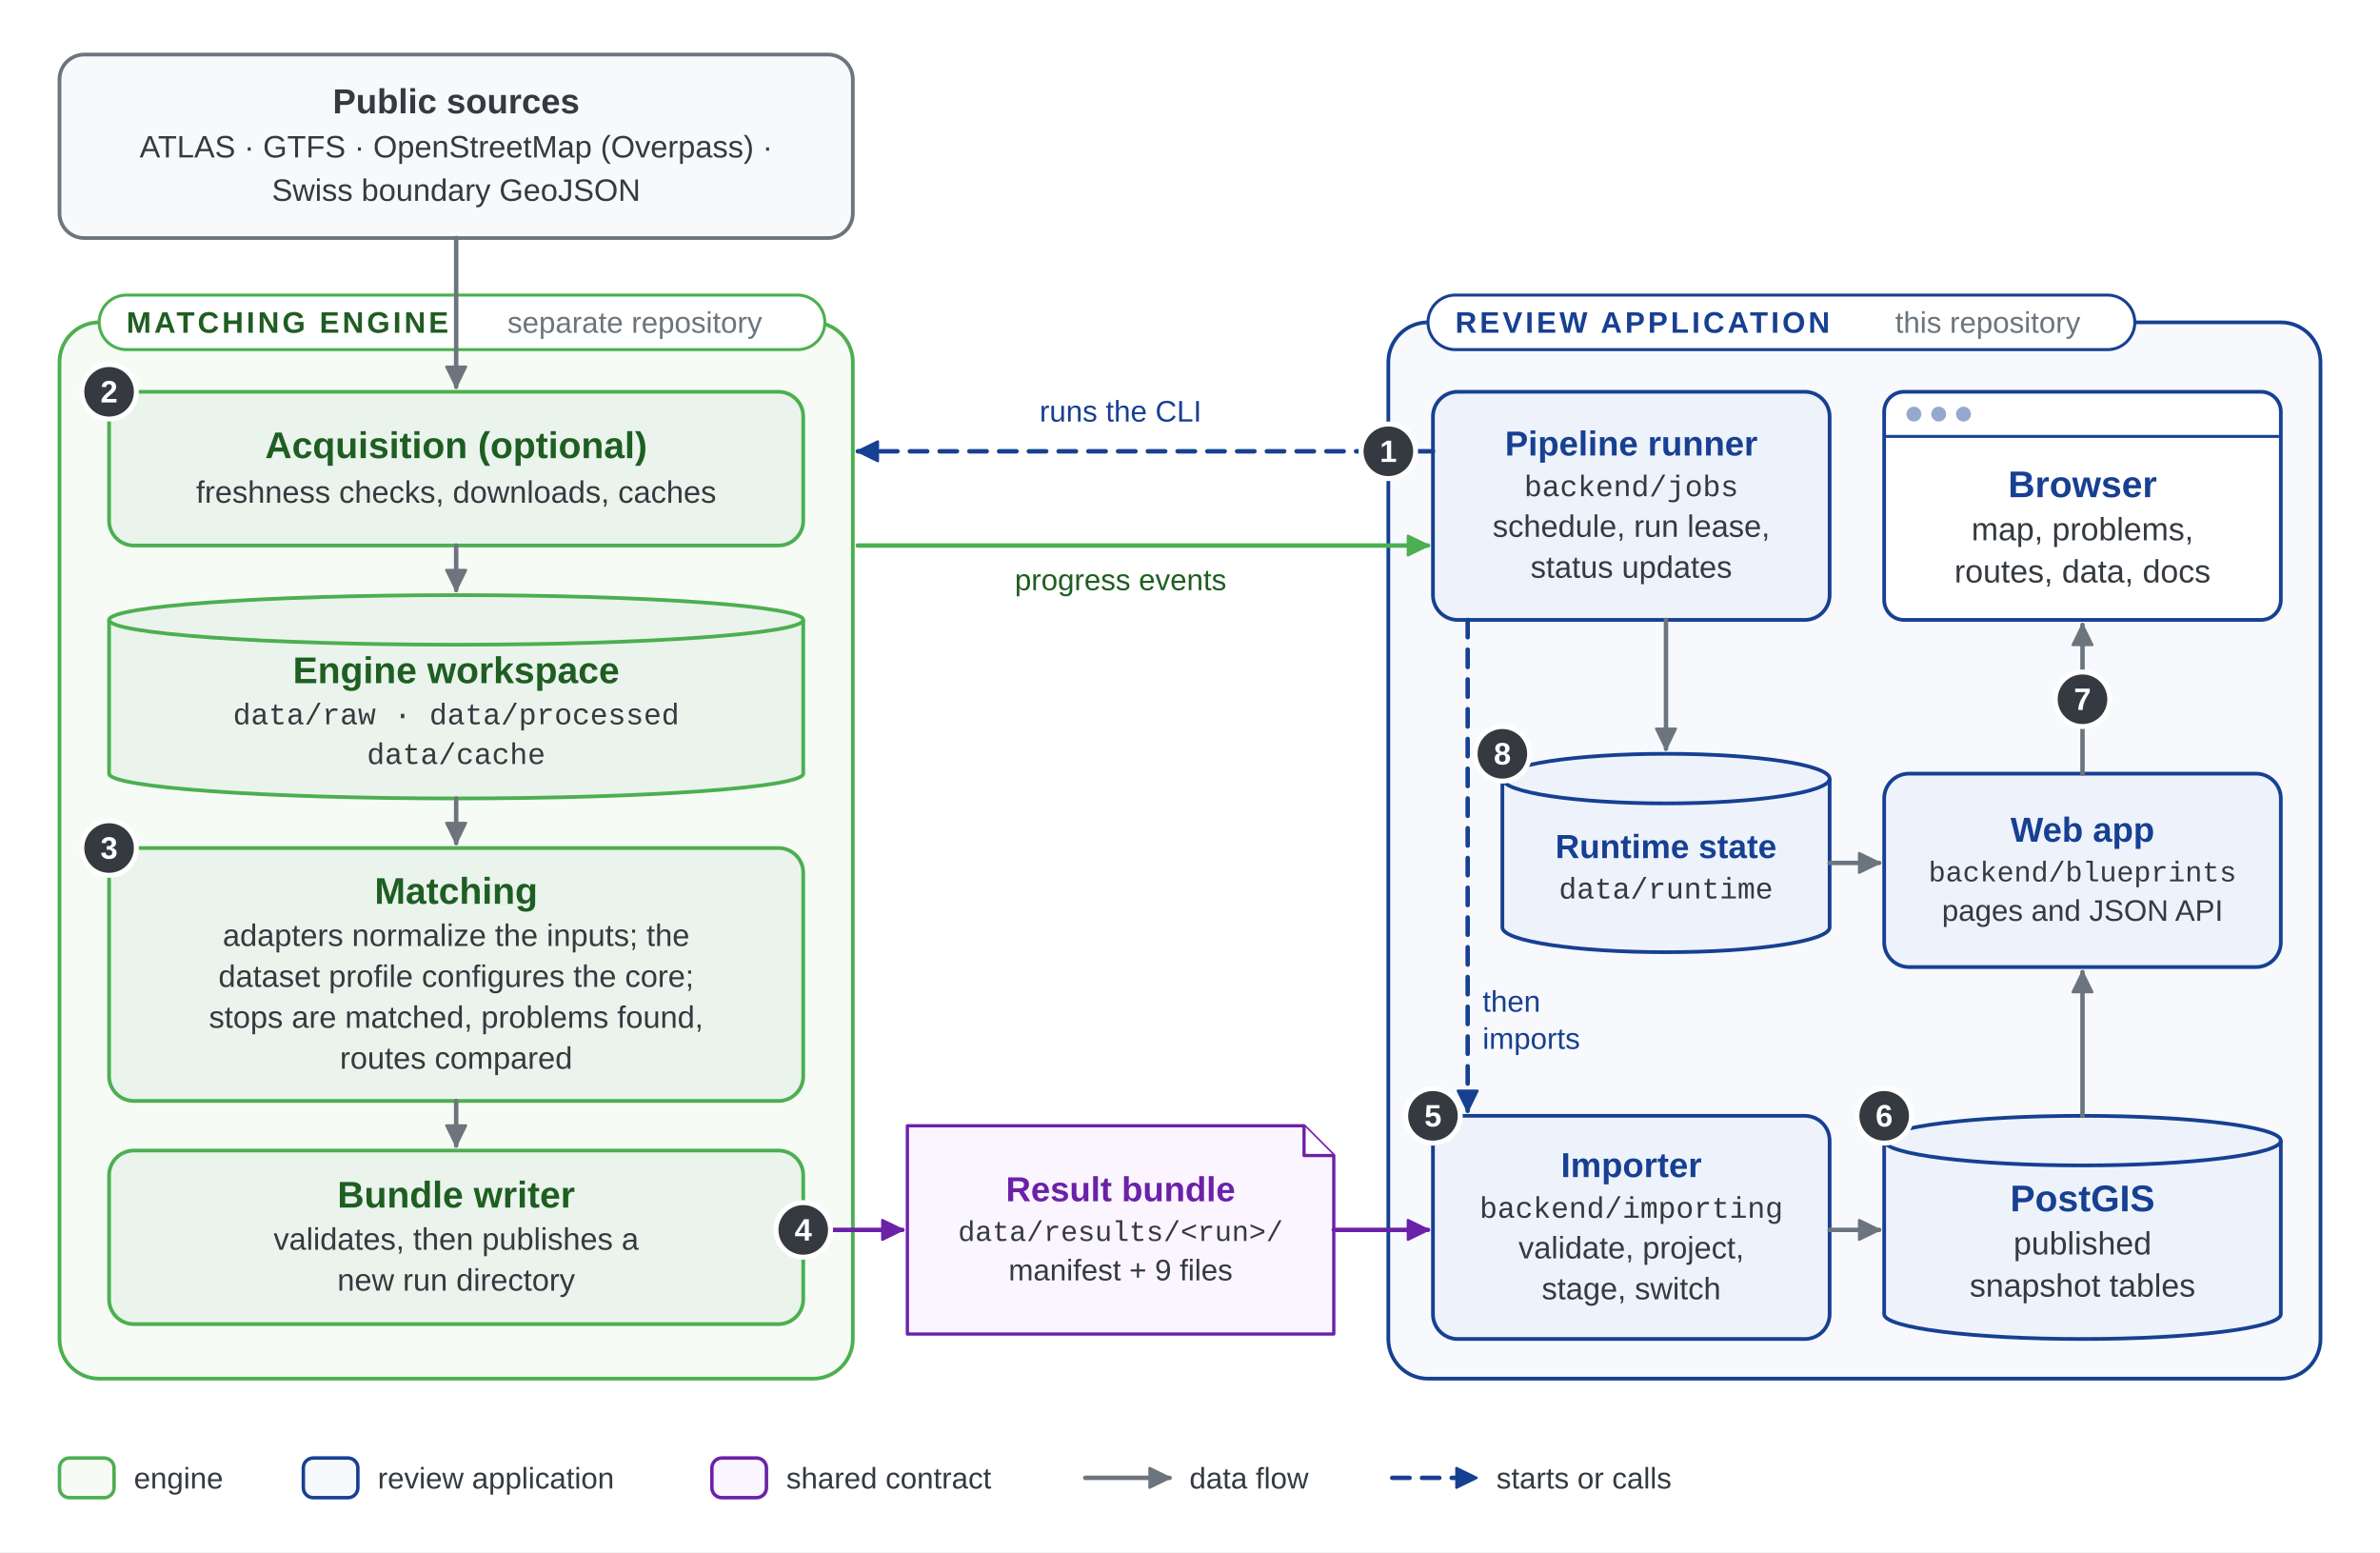
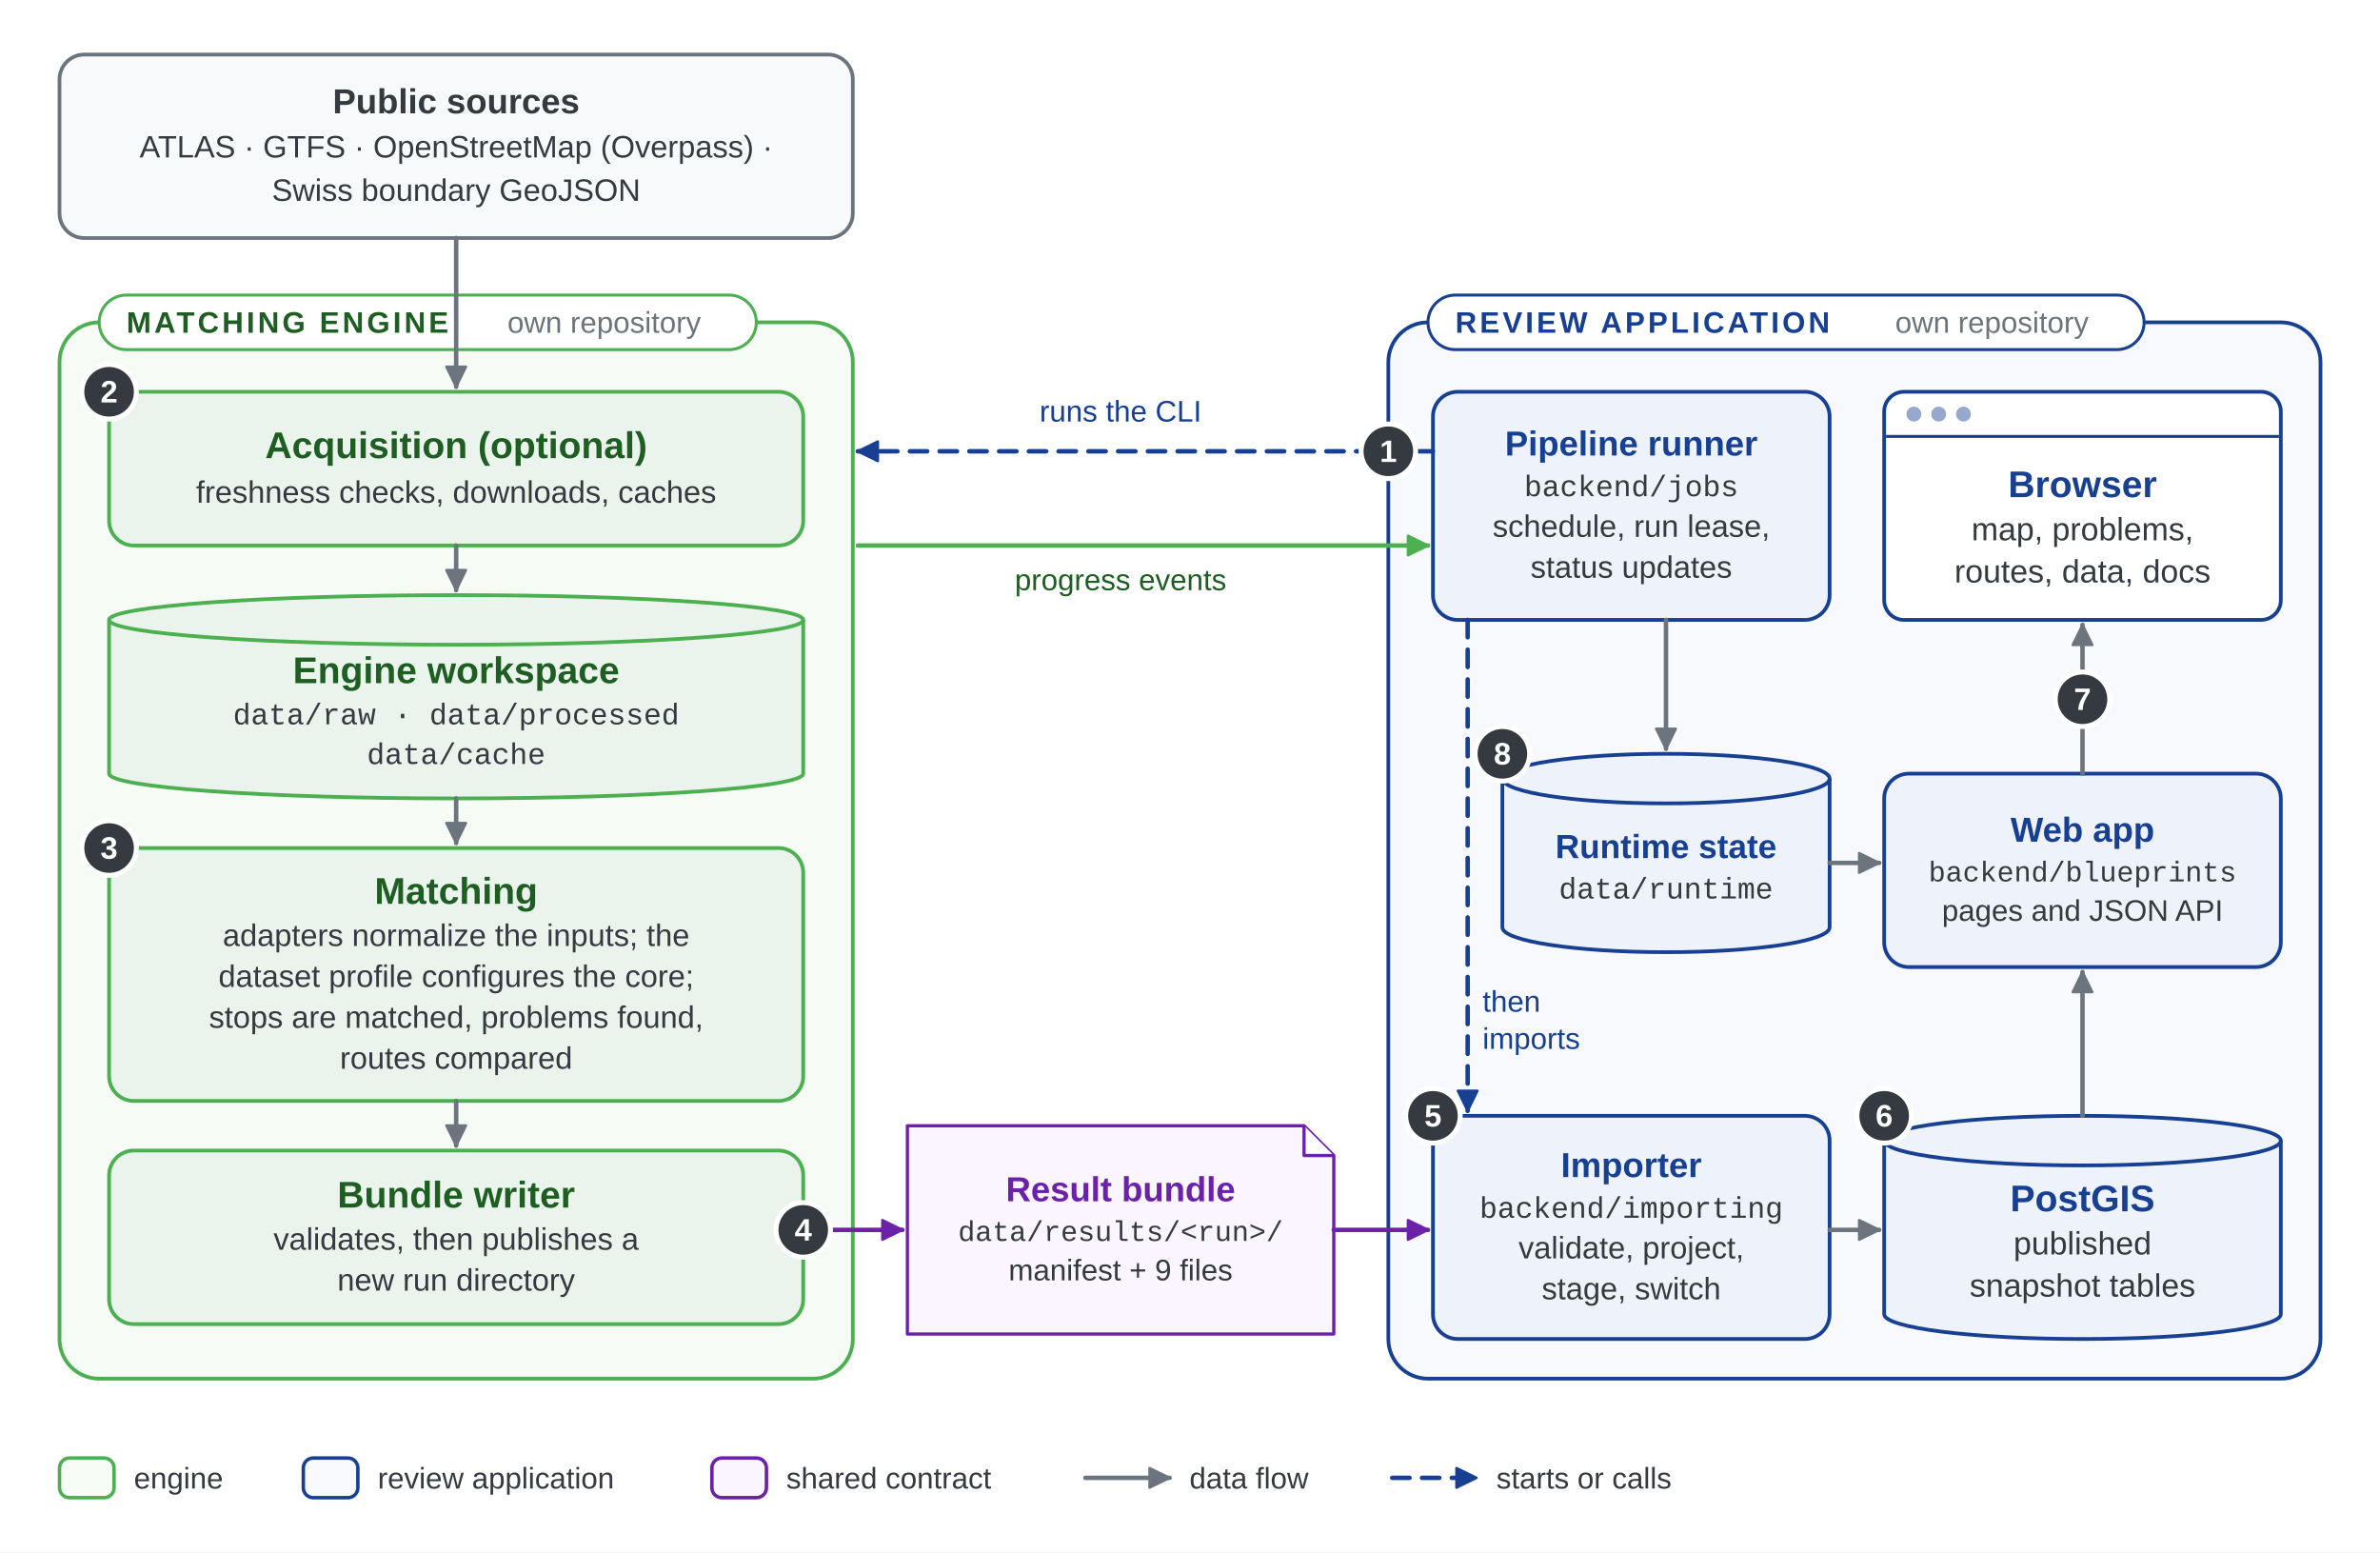
<svg xmlns="http://www.w3.org/2000/svg" viewBox="0 70 960 626" width="960" height="626" role="img" aria-labelledby="diagram-title diagram-desc">
  <rect x="0" y="70" width="960" height="626" fill="#ffffff" />
  <g>
    <rect x="24" y="92" width="320" height="74" rx="10" fill="#f8f9fa" stroke="#6c757d" stroke-width="1.5" />
    <text x="184" y="115.7" font-family="'Segoe UI', system-ui, -apple-system, 'Helvetica Neue', Arial, sans-serif" font-size="14" fill="#343a40" font-weight="600" text-anchor="middle">Public sources</text>
    <text x="184" y="133.5" font-family="'Segoe UI', system-ui, -apple-system, 'Helvetica Neue', Arial, sans-serif" font-size="12.5" fill="#343a40" text-anchor="middle">ATLAS · GTFS · OpenStreetMap (Overpass) ·</text>
    <text x="184" y="151" font-family="'Segoe UI', system-ui, -apple-system, 'Helvetica Neue', Arial, sans-serif" font-size="12.5" fill="#343a40" text-anchor="middle">Swiss boundary GeoJSON</text>
  </g>
  <g>
    <rect x="24" y="200" width="320" height="426" rx="16" fill="#f6fbf6" stroke="#4caf50" stroke-width="1.5" />
-     <rect x="40" y="189" width="292.71" height="22" rx="11" fill="#ffffff" stroke="#4caf50" stroke-width="1.2" />
+     <rect x="40" y="189" width="265.07" height="22" rx="11" fill="#ffffff" stroke="#4caf50" stroke-width="1.2" />
    <text x="51" y="204.2" font-family="'Segoe UI', system-ui, -apple-system, 'Helvetica Neue', Arial, sans-serif" font-size="12" fill="#1f5e22" font-weight="600" letter-spacing="1.2">MATCHING ENGINE</text>
-     <text x="204.68" y="204.2" font-family="'Segoe UI', system-ui, -apple-system, 'Helvetica Neue', Arial, sans-serif" font-size="12" fill="#6c757d">separate repository</text>
+     <text x="204.68" y="204.2" font-family="'Segoe UI', system-ui, -apple-system, 'Helvetica Neue', Arial, sans-serif" font-size="12" fill="#6c757d">own repository</text>
  </g>
  <g>
    <rect x="44" y="228" width="280" height="62" rx="10" fill="#eaf4ec" stroke="#4caf50" stroke-width="1.5" />
    <text x="184" y="254.75" font-family="'Segoe UI', system-ui, -apple-system, 'Helvetica Neue', Arial, sans-serif" font-size="15" fill="#1f5e22" font-weight="600" text-anchor="middle">Acquisition (optional)</text>
    <text x="184" y="272.75" font-family="'Segoe UI', system-ui, -apple-system, 'Helvetica Neue', Arial, sans-serif" font-size="12.5" fill="#343a40" text-anchor="middle">freshness checks, downloads, caches</text>
  </g>
  <g>
    <path d="M44 320 A140 10 0 0 1 324 320 L324 382 A140 10 0 0 1 44 382 Z" fill="#eaf4ec" stroke="#4caf50" stroke-width="1.5" />
    <path d="M44 320 A140 10 0 0 0 324 320" fill="none" stroke="#4caf50" stroke-width="1.5" />
    <text x="184" y="345.5" font-family="'Segoe UI', system-ui, -apple-system, 'Helvetica Neue', Arial, sans-serif" font-size="15" fill="#1f5e22" font-weight="600" text-anchor="middle">Engine workspace</text>
    <text x="184" y="362.1" font-family="'SFMono-Regular', Consolas, 'Liberation Mono', Menlo, monospace" font-size="12" fill="#343a40" text-anchor="middle">data/raw · data/processed</text>
    <text x="184" y="378.1" font-family="'SFMono-Regular', Consolas, 'Liberation Mono', Menlo, monospace" font-size="12" fill="#343a40" text-anchor="middle">data/cache</text>
  </g>
  <g>
    <rect x="44" y="412" width="280" height="102" rx="10" fill="#eaf4ec" stroke="#4caf50" stroke-width="1.5" />
    <text x="184" y="434.5" font-family="'Segoe UI', system-ui, -apple-system, 'Helvetica Neue', Arial, sans-serif" font-size="15" fill="#1f5e22" font-weight="600" text-anchor="middle">Matching</text>
    <text x="184" y="451.5" font-family="'Segoe UI', system-ui, -apple-system, 'Helvetica Neue', Arial, sans-serif" font-size="12.5" fill="#343a40" text-anchor="middle">adapters normalize the inputs; the</text>
    <text x="184" y="468" font-family="'Segoe UI', system-ui, -apple-system, 'Helvetica Neue', Arial, sans-serif" font-size="12.5" fill="#343a40" text-anchor="middle">dataset profile configures the core;</text>
    <text x="184" y="484.5" font-family="'Segoe UI', system-ui, -apple-system, 'Helvetica Neue', Arial, sans-serif" font-size="12.5" fill="#343a40" text-anchor="middle">stops are matched, problems found,</text>
    <text x="184" y="501" font-family="'Segoe UI', system-ui, -apple-system, 'Helvetica Neue', Arial, sans-serif" font-size="12.5" fill="#343a40" text-anchor="middle">routes compared</text>
  </g>
  <g>
    <rect x="44" y="534" width="280" height="70" rx="10" fill="#eaf4ec" stroke="#4caf50" stroke-width="1.5" />
    <text x="184" y="557" font-family="'Segoe UI', system-ui, -apple-system, 'Helvetica Neue', Arial, sans-serif" font-size="15" fill="#1f5e22" font-weight="600" text-anchor="middle">Bundle writer</text>
    <text x="184" y="574" font-family="'Segoe UI', system-ui, -apple-system, 'Helvetica Neue', Arial, sans-serif" font-size="12.5" fill="#343a40" text-anchor="middle">validates, then publishes a</text>
    <text x="184" y="590.5" font-family="'Segoe UI', system-ui, -apple-system, 'Helvetica Neue', Arial, sans-serif" font-size="12.5" fill="#343a40" text-anchor="middle">new run directory</text>
  </g>
  <g>
    <path d="M184 166 L184 226" fill="none" stroke="#6c757d" stroke-width="1.8" stroke-linecap="round" stroke-linejoin="round" />
    <path d="M180.05 217.91 L184 226 L187.95 217.91 Z" fill="#6c757d" stroke="#6c757d" stroke-width="1" stroke-linejoin="round" />
  </g>
  <g>
    <path d="M184 290 L184 308" fill="none" stroke="#6c757d" stroke-width="1.8" stroke-linecap="round" stroke-linejoin="round" />
    <path d="M180.05 299.91 L184 308 L187.95 299.91 Z" fill="#6c757d" stroke="#6c757d" stroke-width="1" stroke-linejoin="round" />
  </g>
  <g>
    <path d="M184 392 L184 410" fill="none" stroke="#6c757d" stroke-width="1.8" stroke-linecap="round" stroke-linejoin="round" />
    <path d="M180.05 401.91 L184 410 L187.95 401.91 Z" fill="#6c757d" stroke="#6c757d" stroke-width="1" stroke-linejoin="round" />
  </g>
  <g>
    <path d="M184 514 L184 532" fill="none" stroke="#6c757d" stroke-width="1.8" stroke-linecap="round" stroke-linejoin="round" />
    <path d="M180.05 523.91 L184 532 L187.95 523.91 Z" fill="#6c757d" stroke="#6c757d" stroke-width="1" stroke-linejoin="round" />
  </g>
  <g>
    <rect x="560" y="200" width="376" height="426" rx="16" fill="#f7f9fd" stroke="#174092" stroke-width="1.5" />
-     <rect x="576" y="189" width="285.1" height="22" rx="11" fill="#ffffff" stroke="#174092" stroke-width="1.2" />
+     <rect x="576" y="189" width="288.84" height="22" rx="11" fill="#ffffff" stroke="#174092" stroke-width="1.2" />
    <text x="587" y="204.2" font-family="'Segoe UI', system-ui, -apple-system, 'Helvetica Neue', Arial, sans-serif" font-size="12" fill="#174092" font-weight="600" letter-spacing="1.2">REVIEW APPLICATION</text>
-     <text x="764.45" y="204.2" font-family="'Segoe UI', system-ui, -apple-system, 'Helvetica Neue', Arial, sans-serif" font-size="12" fill="#6c757d">this repository</text>
+     <text x="764.45" y="204.2" font-family="'Segoe UI', system-ui, -apple-system, 'Helvetica Neue', Arial, sans-serif" font-size="12" fill="#6c757d">own repository</text>
  </g>
  <g>
    <rect x="578" y="228" width="160" height="92" rx="10" fill="#eef3fb" stroke="#174092" stroke-width="1.5" />
    <text x="658" y="253.7" font-family="'Segoe UI', system-ui, -apple-system, 'Helvetica Neue', Arial, sans-serif" font-size="14" fill="#174092" font-weight="600" text-anchor="middle">Pipeline runner</text>
    <text x="658" y="270.1" font-family="'SFMono-Regular', Consolas, 'Liberation Mono', Menlo, monospace" font-size="12" fill="#343a40" text-anchor="middle">backend/jobs</text>
    <text x="658" y="286.5" font-family="'Segoe UI', system-ui, -apple-system, 'Helvetica Neue', Arial, sans-serif" font-size="12.5" fill="#343a40" text-anchor="middle">schedule, run lease,</text>
    <text x="658" y="303" font-family="'Segoe UI', system-ui, -apple-system, 'Helvetica Neue', Arial, sans-serif" font-size="12.5" fill="#343a40" text-anchor="middle">status updates</text>
  </g>
  <g>
    <path d="M606 384 A66 10 0 0 1 738 384 L738 444 A66 10 0 0 1 606 444 Z" fill="#eef3fb" stroke="#174092" stroke-width="1.5" />
    <path d="M606 384 A66 10 0 0 0 738 384" fill="none" stroke="#174092" stroke-width="1.5" />
    <text x="672" y="416.05" font-family="'Segoe UI', system-ui, -apple-system, 'Helvetica Neue', Arial, sans-serif" font-size="13.5" fill="#174092" font-weight="600" text-anchor="middle">Runtime state</text>
    <text x="672" y="432.35" font-family="'SFMono-Regular', Consolas, 'Liberation Mono', Menlo, monospace" font-size="12" fill="#343a40" text-anchor="middle">data/runtime</text>
  </g>
  <g>
    <rect x="578" y="520" width="160" height="90" rx="10" fill="#eef3fb" stroke="#174092" stroke-width="1.5" />
    <text x="658" y="544.7" font-family="'Segoe UI', system-ui, -apple-system, 'Helvetica Neue', Arial, sans-serif" font-size="14" fill="#174092" font-weight="600" text-anchor="middle">Importer</text>
    <text x="658" y="561.1" font-family="'SFMono-Regular', Consolas, 'Liberation Mono', Menlo, monospace" font-size="12" fill="#343a40" text-anchor="middle">backend/importing</text>
    <text x="658" y="577.5" font-family="'Segoe UI', system-ui, -apple-system, 'Helvetica Neue', Arial, sans-serif" font-size="12.5" fill="#343a40" text-anchor="middle">validate, project,</text>
    <text x="658" y="594" font-family="'Segoe UI', system-ui, -apple-system, 'Helvetica Neue', Arial, sans-serif" font-size="12.5" fill="#343a40" text-anchor="middle">stage, switch</text>
  </g>
  <g>
    <rect x="760" y="228" width="160" height="92" rx="8" fill="#ffffff" stroke="#174092" stroke-width="1.5" />
    <path d="M760.75 246 L919.25 246" stroke="#174092" stroke-width="1.2" />
    <circle cx="772" cy="237" r="3" fill="#174092" fill-opacity="0.45" />
    <circle cx="782" cy="237" r="3" fill="#174092" fill-opacity="0.45" />
    <circle cx="792" cy="237" r="3" fill="#174092" fill-opacity="0.45" />
    <text x="840" y="270.5" font-family="'Segoe UI', system-ui, -apple-system, 'Helvetica Neue', Arial, sans-serif" font-size="15" fill="#174092" font-weight="600" text-anchor="middle">Browser</text>
    <text x="840" y="287.9" font-family="'Segoe UI', system-ui, -apple-system, 'Helvetica Neue', Arial, sans-serif" font-size="13" fill="#343a40" text-anchor="middle">map, problems,</text>
    <text x="840" y="304.9" font-family="'Segoe UI', system-ui, -apple-system, 'Helvetica Neue', Arial, sans-serif" font-size="13" fill="#343a40" text-anchor="middle">routes, data, docs</text>
  </g>
  <g>
    <rect x="760" y="382" width="160" height="78" rx="10" fill="#eef3fb" stroke="#174092" stroke-width="1.5" />
    <text x="840" y="409.45" font-family="'Segoe UI', system-ui, -apple-system, 'Helvetica Neue', Arial, sans-serif" font-size="14" fill="#174092" font-weight="600" text-anchor="middle">Web app</text>
    <text x="840" y="425.45" font-family="'SFMono-Regular', Consolas, 'Liberation Mono', Menlo, monospace" font-size="11.5" fill="#343a40" text-anchor="middle">backend/blueprints</text>
    <text x="840" y="441.35" font-family="'Segoe UI', system-ui, -apple-system, 'Helvetica Neue', Arial, sans-serif" font-size="12" fill="#343a40" text-anchor="middle">pages and JSON API</text>
  </g>
  <g>
    <path d="M760 530 A80 10 0 0 1 920 530 L920 600 A80 10 0 0 1 760 600 Z" fill="#eef3fb" stroke="#174092" stroke-width="1.5" />
    <path d="M760 530 A80 10 0 0 0 920 530" fill="none" stroke="#174092" stroke-width="1.5" />
    <text x="840" y="558.5" font-family="'Segoe UI', system-ui, -apple-system, 'Helvetica Neue', Arial, sans-serif" font-size="15" fill="#174092" font-weight="600" text-anchor="middle">PostGIS</text>
    <text x="840" y="575.9" font-family="'Segoe UI', system-ui, -apple-system, 'Helvetica Neue', Arial, sans-serif" font-size="13" fill="#343a40" text-anchor="middle">published</text>
    <text x="840" y="592.9" font-family="'Segoe UI', system-ui, -apple-system, 'Helvetica Neue', Arial, sans-serif" font-size="13" fill="#343a40" text-anchor="middle">snapshot tables</text>
  </g>
  <g>
    <path d="M578 252 L346 252" fill="none" stroke="#174092" stroke-width="1.8" stroke-linecap="round" stroke-linejoin="round" stroke-dasharray="7 5" />
    <path d="M354.09 248.05 L346 252 L354.09 255.95 Z" fill="#174092" stroke="#174092" stroke-width="1" stroke-linejoin="round" />
  </g>
  <text x="452" y="240" font-family="'Segoe UI', system-ui, -apple-system, 'Helvetica Neue', Arial, sans-serif" font-size="12" fill="#174092" text-anchor="middle">runs the CLI</text>
  <g>
    <path d="M346 290 L576 290" fill="none" stroke="#4caf50" stroke-width="1.8" stroke-linecap="round" stroke-linejoin="round" />
    <path d="M567.91 293.95 L576 290 L567.91 286.05 Z" fill="#4caf50" stroke="#4caf50" stroke-width="1" stroke-linejoin="round" />
  </g>
  <text x="452" y="308" font-family="'Segoe UI', system-ui, -apple-system, 'Helvetica Neue', Arial, sans-serif" font-size="12" fill="#1f5e22" text-anchor="middle">progress events</text>
  <g>
    <path d="M366 524 L526 524 L538 536 L538 608 L366 608 Z" fill="#faf5ff" stroke="#6b21a8" stroke-width="1.3" stroke-linejoin="round" />
    <path d="M526 524 L526 536 L538 536" fill="#ffffff" stroke="#6b21a8" stroke-width="1.3" stroke-linejoin="round" />
    <text x="452" y="554.45" font-family="'Segoe UI', system-ui, -apple-system, 'Helvetica Neue', Arial, sans-serif" font-size="14" fill="#6b21a8" font-weight="600" text-anchor="middle">Result bundle</text>
    <text x="452" y="570.45" font-family="'SFMono-Regular', Consolas, 'Liberation Mono', Menlo, monospace" font-size="11.5" fill="#343a40" text-anchor="middle">data/results/&lt;run&gt;/</text>
    <text x="452" y="586.35" font-family="'Segoe UI', system-ui, -apple-system, 'Helvetica Neue', Arial, sans-serif" font-size="12" fill="#343a40" text-anchor="middle">manifest + 9 files</text>
  </g>
  <g>
    <path d="M324 566 L364 566" fill="none" stroke="#6b21a8" stroke-width="1.8" stroke-linecap="round" stroke-linejoin="round" />
    <path d="M355.91 569.95 L364 566 L355.91 562.05 Z" fill="#6b21a8" stroke="#6b21a8" stroke-width="1" stroke-linejoin="round" />
  </g>
  <g>
    <path d="M538 566 L576 566" fill="none" stroke="#6b21a8" stroke-width="1.8" stroke-linecap="round" stroke-linejoin="round" />
    <path d="M567.91 569.95 L576 566 L567.91 562.05 Z" fill="#6b21a8" stroke="#6b21a8" stroke-width="1" stroke-linejoin="round" />
  </g>
  <g>
    <path d="M592 320 L592 518" fill="none" stroke="#174092" stroke-width="1.8" stroke-linecap="round" stroke-linejoin="round" stroke-dasharray="7 5" />
    <path d="M588.05 509.91 L592 518 L595.95 509.91 Z" fill="#174092" stroke="#174092" stroke-width="1" stroke-linejoin="round" />
  </g>
  <text x="598" y="478" font-family="'Segoe UI', system-ui, -apple-system, 'Helvetica Neue', Arial, sans-serif" font-size="12" fill="#174092">then</text>
  <text x="598" y="493" font-family="'Segoe UI', system-ui, -apple-system, 'Helvetica Neue', Arial, sans-serif" font-size="12" fill="#174092">imports</text>
  <g>
    <path d="M672 320 L672 372" fill="none" stroke="#6c757d" stroke-width="1.8" stroke-linecap="round" stroke-linejoin="round" />
    <path d="M668.05 363.91 L672 372 L675.95 363.91 Z" fill="#6c757d" stroke="#6c757d" stroke-width="1" stroke-linejoin="round" />
  </g>
  <g>
    <path d="M738 418 L758 418" fill="none" stroke="#6c757d" stroke-width="1.8" stroke-linecap="round" stroke-linejoin="round" />
    <path d="M749.91 421.95 L758 418 L749.91 414.05 Z" fill="#6c757d" stroke="#6c757d" stroke-width="1" stroke-linejoin="round" />
  </g>
  <g>
    <path d="M738 566 L758 566" fill="none" stroke="#6c757d" stroke-width="1.8" stroke-linecap="round" stroke-linejoin="round" />
    <path d="M749.91 569.95 L758 566 L749.91 562.05 Z" fill="#6c757d" stroke="#6c757d" stroke-width="1" stroke-linejoin="round" />
  </g>
  <g>
    <path d="M840 520 L840 462" fill="none" stroke="#6c757d" stroke-width="1.8" stroke-linecap="round" stroke-linejoin="round" />
    <path d="M843.95 470.09 L840 462 L836.05 470.09 Z" fill="#6c757d" stroke="#6c757d" stroke-width="1" stroke-linejoin="round" />
  </g>
  <g>
    <path d="M840 382 L840 322" fill="none" stroke="#6c757d" stroke-width="1.8" stroke-linecap="round" stroke-linejoin="round" />
    <path d="M843.95 330.09 L840 322 L836.05 330.09 Z" fill="#6c757d" stroke="#6c757d" stroke-width="1" stroke-linejoin="round" />
  </g>
  <g>
    <circle cx="560" cy="252" r="11" fill="#343a40" stroke="#ffffff" stroke-width="2" />
    <text x="560" y="256.3" font-family="'Segoe UI', system-ui, -apple-system, 'Helvetica Neue', Arial, sans-serif" font-size="12.5" fill="#ffffff" font-weight="600" text-anchor="middle">1</text>
  </g>
  <g>
    <circle cx="44" cy="228" r="11" fill="#343a40" stroke="#ffffff" stroke-width="2" />
    <text x="44" y="232.3" font-family="'Segoe UI', system-ui, -apple-system, 'Helvetica Neue', Arial, sans-serif" font-size="12.5" fill="#ffffff" font-weight="600" text-anchor="middle">2</text>
  </g>
  <g>
    <circle cx="44" cy="412" r="11" fill="#343a40" stroke="#ffffff" stroke-width="2" />
    <text x="44" y="416.3" font-family="'Segoe UI', system-ui, -apple-system, 'Helvetica Neue', Arial, sans-serif" font-size="12.5" fill="#ffffff" font-weight="600" text-anchor="middle">3</text>
  </g>
  <g>
    <circle cx="324" cy="566" r="11" fill="#343a40" stroke="#ffffff" stroke-width="2" />
    <text x="324" y="570.3" font-family="'Segoe UI', system-ui, -apple-system, 'Helvetica Neue', Arial, sans-serif" font-size="12.5" fill="#ffffff" font-weight="600" text-anchor="middle">4</text>
  </g>
  <g>
    <circle cx="578" cy="520" r="11" fill="#343a40" stroke="#ffffff" stroke-width="2" />
    <text x="578" y="524.3" font-family="'Segoe UI', system-ui, -apple-system, 'Helvetica Neue', Arial, sans-serif" font-size="12.5" fill="#ffffff" font-weight="600" text-anchor="middle">5</text>
  </g>
  <g>
    <circle cx="760" cy="520" r="11" fill="#343a40" stroke="#ffffff" stroke-width="2" />
    <text x="760" y="524.3" font-family="'Segoe UI', system-ui, -apple-system, 'Helvetica Neue', Arial, sans-serif" font-size="12.5" fill="#ffffff" font-weight="600" text-anchor="middle">6</text>
  </g>
  <g>
    <circle cx="840" cy="352" r="11" fill="#343a40" stroke="#ffffff" stroke-width="2" />
    <text x="840" y="356.3" font-family="'Segoe UI', system-ui, -apple-system, 'Helvetica Neue', Arial, sans-serif" font-size="12.5" fill="#ffffff" font-weight="600" text-anchor="middle">7</text>
  </g>
  <g>
    <circle cx="606" cy="374" r="11" fill="#343a40" stroke="#ffffff" stroke-width="2" />
    <text x="606" y="378.3" font-family="'Segoe UI', system-ui, -apple-system, 'Helvetica Neue', Arial, sans-serif" font-size="12.5" fill="#ffffff" font-weight="600" text-anchor="middle">8</text>
  </g>
  <g>
    <rect x="24" y="658" width="22" height="16" rx="4" fill="#f6fbf6" stroke="#4caf50" stroke-width="1.4" />
    <text x="54" y="670.3" font-family="'Segoe UI', system-ui, -apple-system, 'Helvetica Neue', Arial, sans-serif" font-size="12" fill="#343a40">engine</text>
    <rect x="122.35" y="658" width="22" height="16" rx="4" fill="#f7f9fd" stroke="#174092" stroke-width="1.4" />
    <text x="152.35" y="670.3" font-family="'Segoe UI', system-ui, -apple-system, 'Helvetica Neue', Arial, sans-serif" font-size="12" fill="#343a40">review application</text>
    <rect x="287.15" y="658" width="22" height="16" rx="4" fill="#faf5ff" stroke="#6b21a8" stroke-width="1.4" />
    <text x="317.15" y="670.3" font-family="'Segoe UI', system-ui, -apple-system, 'Helvetica Neue', Arial, sans-serif" font-size="12" fill="#343a40">shared contract</text>
    <g>
      <path d="M437.78 666 L471.78 666" fill="none" stroke="#6c757d" stroke-width="1.8" stroke-linecap="round" stroke-linejoin="round" />
      <path d="M463.69 669.95 L471.78 666 L463.69 662.05 Z" fill="#6c757d" stroke="#6c757d" stroke-width="1" stroke-linejoin="round" />
    </g>
    <text x="479.78" y="670.3" font-family="'Segoe UI', system-ui, -apple-system, 'Helvetica Neue', Arial, sans-serif" font-size="12" fill="#343a40">data flow</text>
    <g>
      <path d="M561.57 666 L595.57 666" fill="none" stroke="#174092" stroke-width="1.8" stroke-linecap="round" stroke-linejoin="round" stroke-dasharray="7 5" />
      <path d="M587.48 669.95 L595.57 666 L587.48 662.05 Z" fill="#174092" stroke="#174092" stroke-width="1" stroke-linejoin="round" />
    </g>
    <text x="603.57" y="670.3" font-family="'Segoe UI', system-ui, -apple-system, 'Helvetica Neue', Arial, sans-serif" font-size="12" fill="#343a40">starts or calls</text>
  </g>
</svg>
